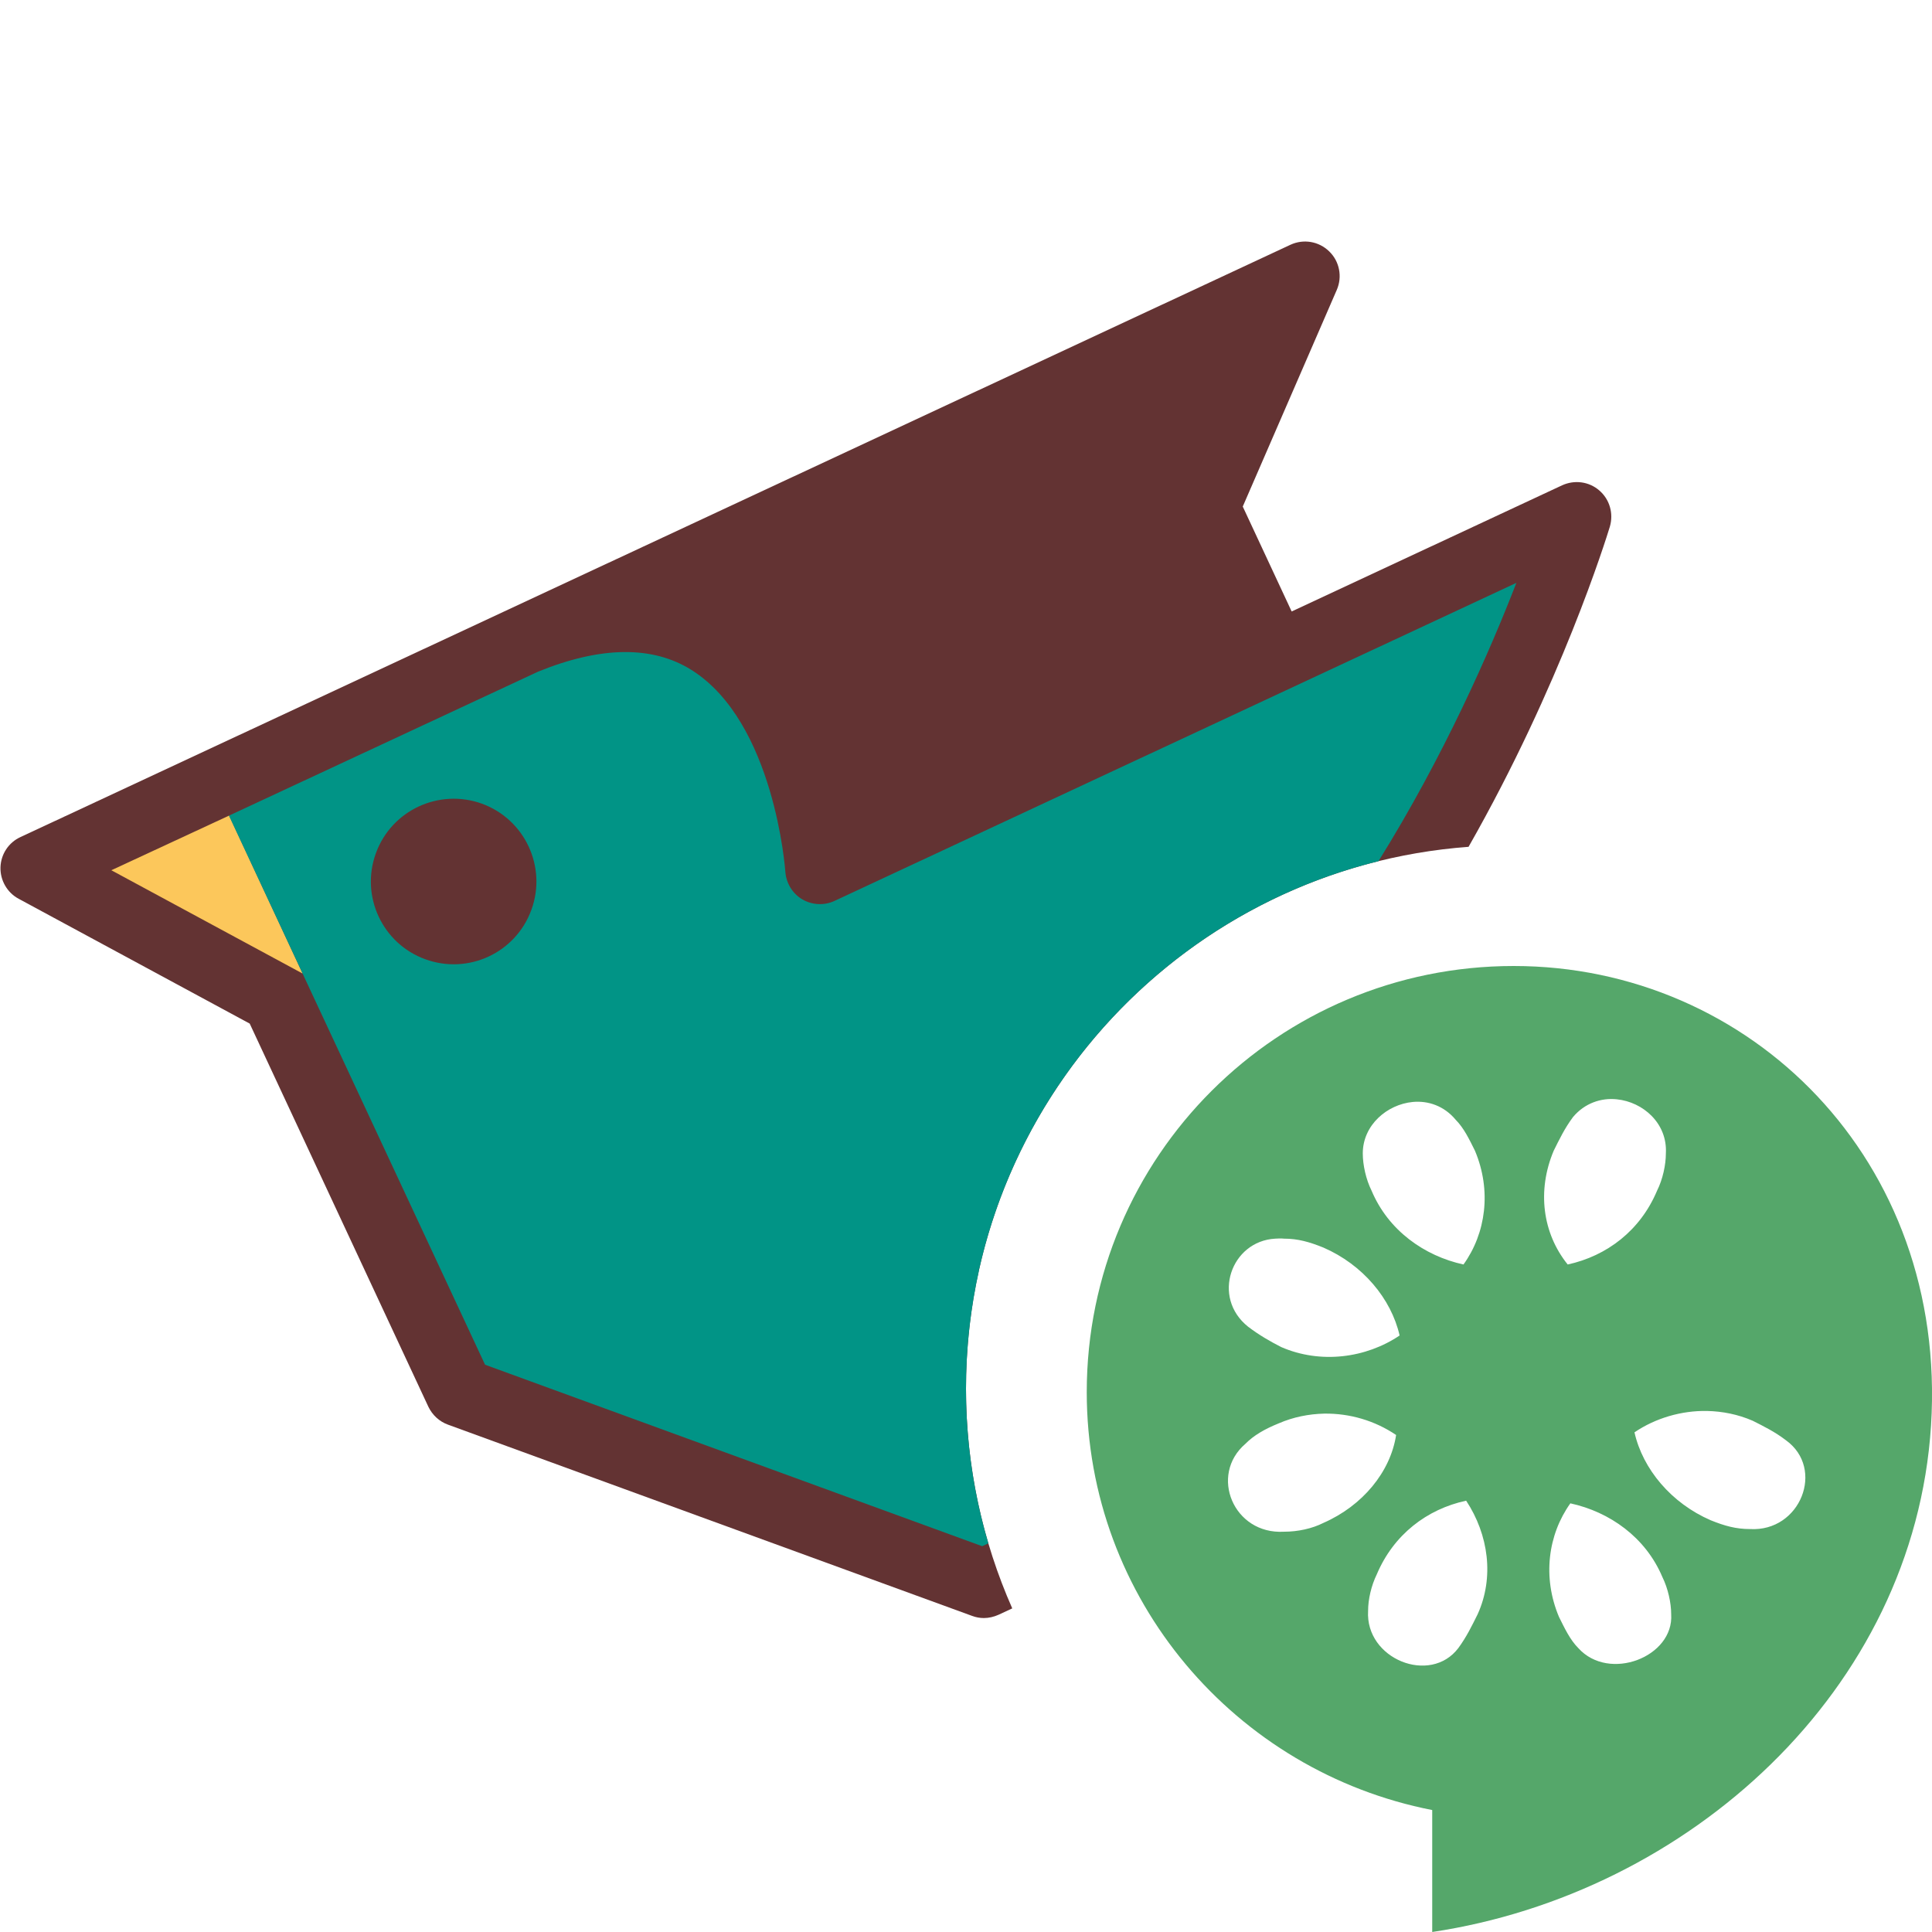
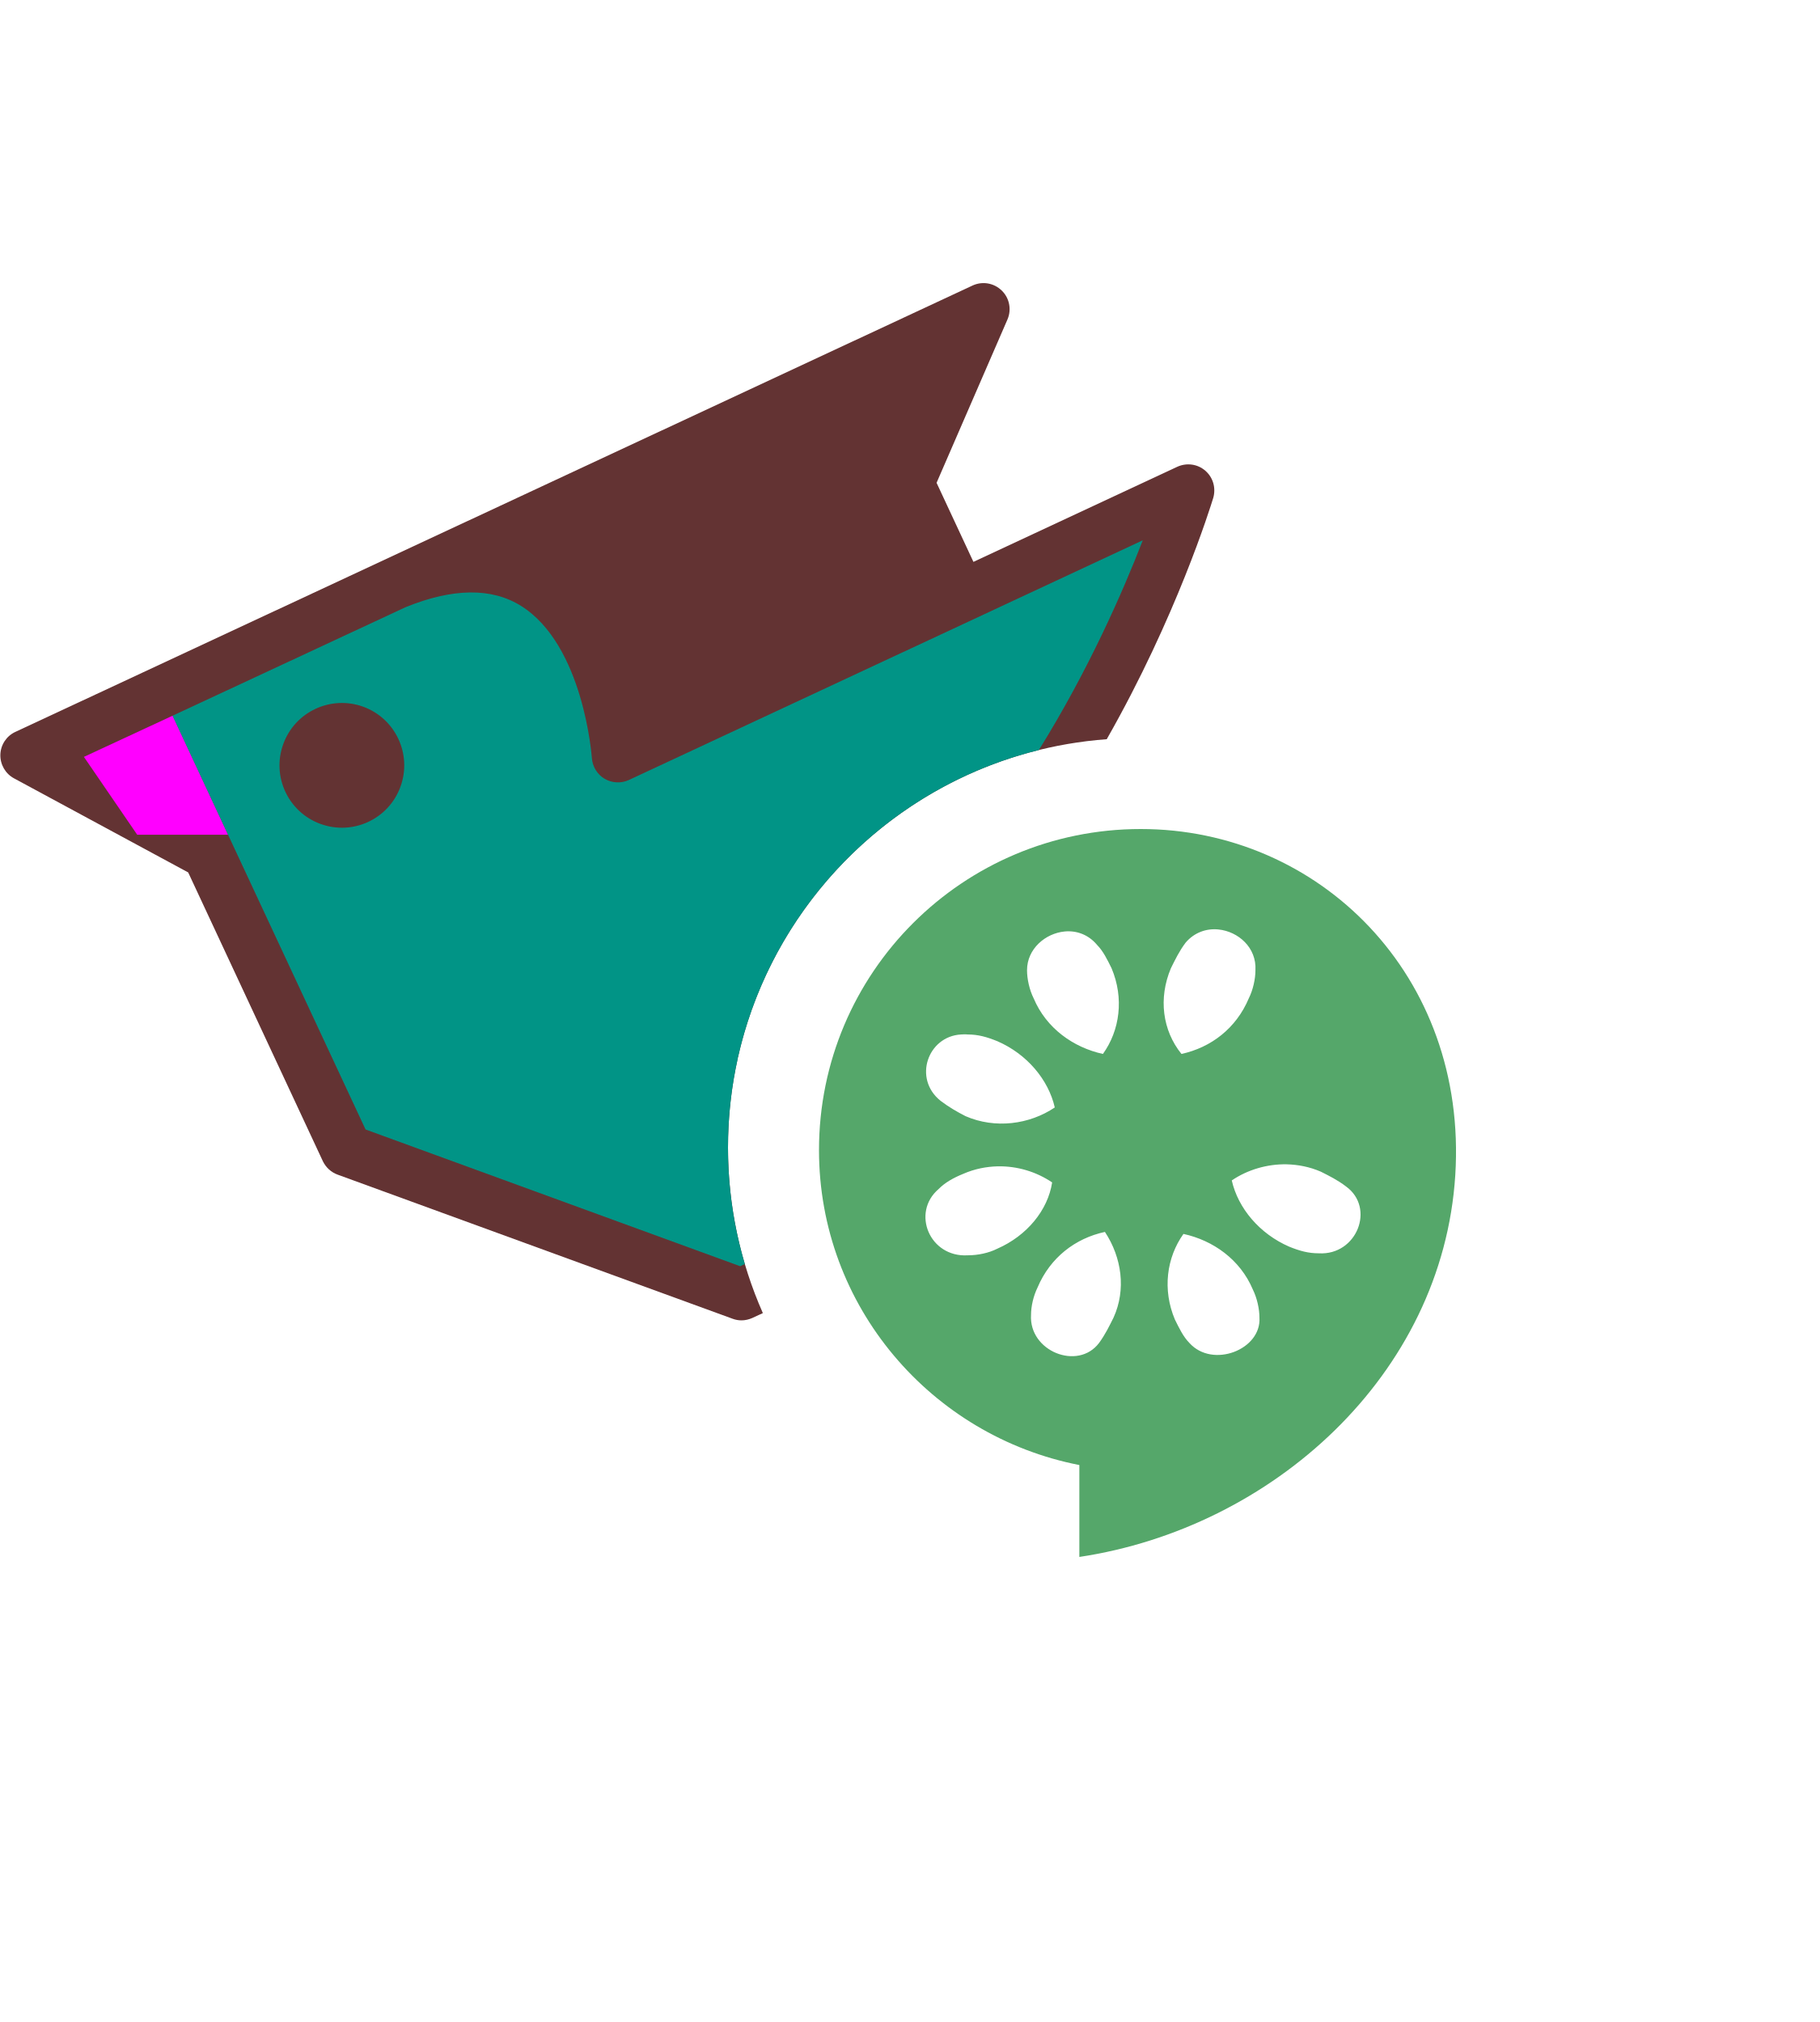
- <svg xmlns="http://www.w3.org/2000/svg" width="18" height="18" viewBox="0 0 16 16" fill="none">
+ <svg xmlns="http://www.w3.org/2000/svg" width="18" height="20" viewBox="0 0 20 20" fill="none">
  <path d="M12.162 7.013C12.926 5.672 13.301 4.463 13.332 4.362C13.364 4.253 13.331 4.136 13.245 4.062C13.16 3.988 13.04 3.972 12.937 4.019L10.697 5.064L10.292 4.195L11.071 2.4C11.118 2.291 11.093 2.164 11.008 2.082C10.922 1.998 10.795 1.977 10.687 2.027L0.17 6.932C0.071 6.977 0.007 7.075 0.004 7.183C0.001 7.29 0.059 7.392 0.154 7.443L2.068 8.477L3.548 11.651C3.581 11.719 3.638 11.772 3.709 11.798L8.05 13.382C8.082 13.394 8.115 13.4 8.148 13.4C8.189 13.4 8.231 13.39 8.269 13.373L8.383 13.32C8.137 12.763 8 12.148 8 11.5C8 9.128 9.835 7.185 12.162 7.013Z" fill="#633333" />
-   <path fill-rule="evenodd" clip-rule="evenodd" d="M2.507 8.063L0.922 7.207L1.898 6.754L2.507 8.063Z" fill="#FCC75B" />
+   <path fill-rule="evenodd" clip-rule="evenodd" d="M1.508 8.063L0.922 7.207L1.898 6.754L2.507 8.063Z" fill="#FF00FF" />
  <path fill-rule="evenodd" clip-rule="evenodd" d="M11.416 7.132C9.948 7.495 8.765 8.578 8.262 9.985C8.255 9.987 8.255 9.989 8.26 9.991C8.2 10.159 8.15 10.331 8.11 10.508C8.104 10.509 8.103 10.511 8.109 10.515C8.038 10.832 8 11.162 8 11.5C8 11.945 8.065 12.375 8.185 12.781L8.134 12.805L4.017 11.302L1.896 6.755L4.457 5.562C4.976 5.351 5.404 5.346 5.726 5.548C6.415 5.98 6.503 7.207 6.504 7.22C6.511 7.314 6.563 7.4 6.644 7.448C6.725 7.495 6.825 7.501 6.911 7.461L12.558 4.827C12.34 5.39 11.96 6.258 11.416 7.132ZM3.113 7.066C3.242 6.71 3.636 6.527 3.992 6.656C4.347 6.786 4.53 7.179 4.401 7.534C4.272 7.891 3.878 8.074 3.522 7.944C3.167 7.815 2.983 7.422 3.113 7.066Z" fill="#019486" />
  <path fill-rule="evenodd" clip-rule="evenodd" d="M14.167 12.59C13.842 12.449 13.605 12.168 13.536 11.862C13.71 11.744 13.925 11.681 14.138 11.685C14.265 11.688 14.393 11.713 14.515 11.766C14.608 11.813 14.698 11.857 14.791 11.928C15.116 12.163 14.911 12.687 14.493 12.663C14.377 12.663 14.283 12.637 14.167 12.59ZM12.911 13.391C12.772 13.062 12.82 12.709 13.005 12.45C13.331 12.521 13.628 12.731 13.767 13.06C13.814 13.155 13.84 13.275 13.84 13.369C13.863 13.722 13.326 13.931 13.071 13.649C13.001 13.578 12.958 13.485 12.911 13.391ZM13.027 9.251C13.123 9.136 13.26 9.09 13.39 9.104C13.607 9.126 13.81 9.303 13.796 9.552C13.796 9.647 13.77 9.767 13.723 9.861C13.584 10.191 13.308 10.401 12.983 10.472C12.774 10.213 12.728 9.86 12.867 9.53C12.914 9.436 12.957 9.345 13.027 9.251ZM12.077 13.649C11.845 13.955 11.306 13.74 11.33 13.34C11.33 13.246 11.356 13.132 11.402 13.038C11.541 12.709 11.817 12.498 12.142 12.428C12.328 12.71 12.376 13.063 12.237 13.369C12.19 13.463 12.146 13.555 12.077 13.649ZM10.633 12.685C10.215 12.709 10.012 12.216 10.314 11.957C10.383 11.887 10.473 11.835 10.589 11.788C10.711 11.735 10.839 11.71 10.967 11.707C11.178 11.704 11.386 11.765 11.562 11.884C11.515 12.19 11.284 12.47 10.96 12.612C10.867 12.659 10.749 12.685 10.633 12.685ZM10.633 10.258C10.749 10.258 10.844 10.285 10.96 10.332C11.285 10.473 11.521 10.754 11.591 11.06C11.312 11.248 10.936 11.297 10.611 11.156C10.519 11.109 10.428 11.057 10.336 10.987C10.031 10.744 10.195 10.278 10.561 10.258C10.585 10.257 10.607 10.255 10.633 10.258ZM12.055 9.273C12.125 9.344 12.168 9.436 12.215 9.53C12.354 9.86 12.306 10.213 12.12 10.472C11.796 10.401 11.498 10.191 11.359 9.861C11.312 9.767 11.286 9.647 11.286 9.552C11.286 9.317 11.488 9.146 11.7 9.126C11.827 9.114 11.959 9.158 12.055 9.273ZM12.536 8C10.582 8 9 9.578 9 11.529C9 13.246 10.234 14.672 11.861 14.99V16C13.978 15.682 15.852 14.005 15.992 11.805C16.131 9.604 14.491 8 12.536 8Z" fill="#55A76A" />
</svg>
